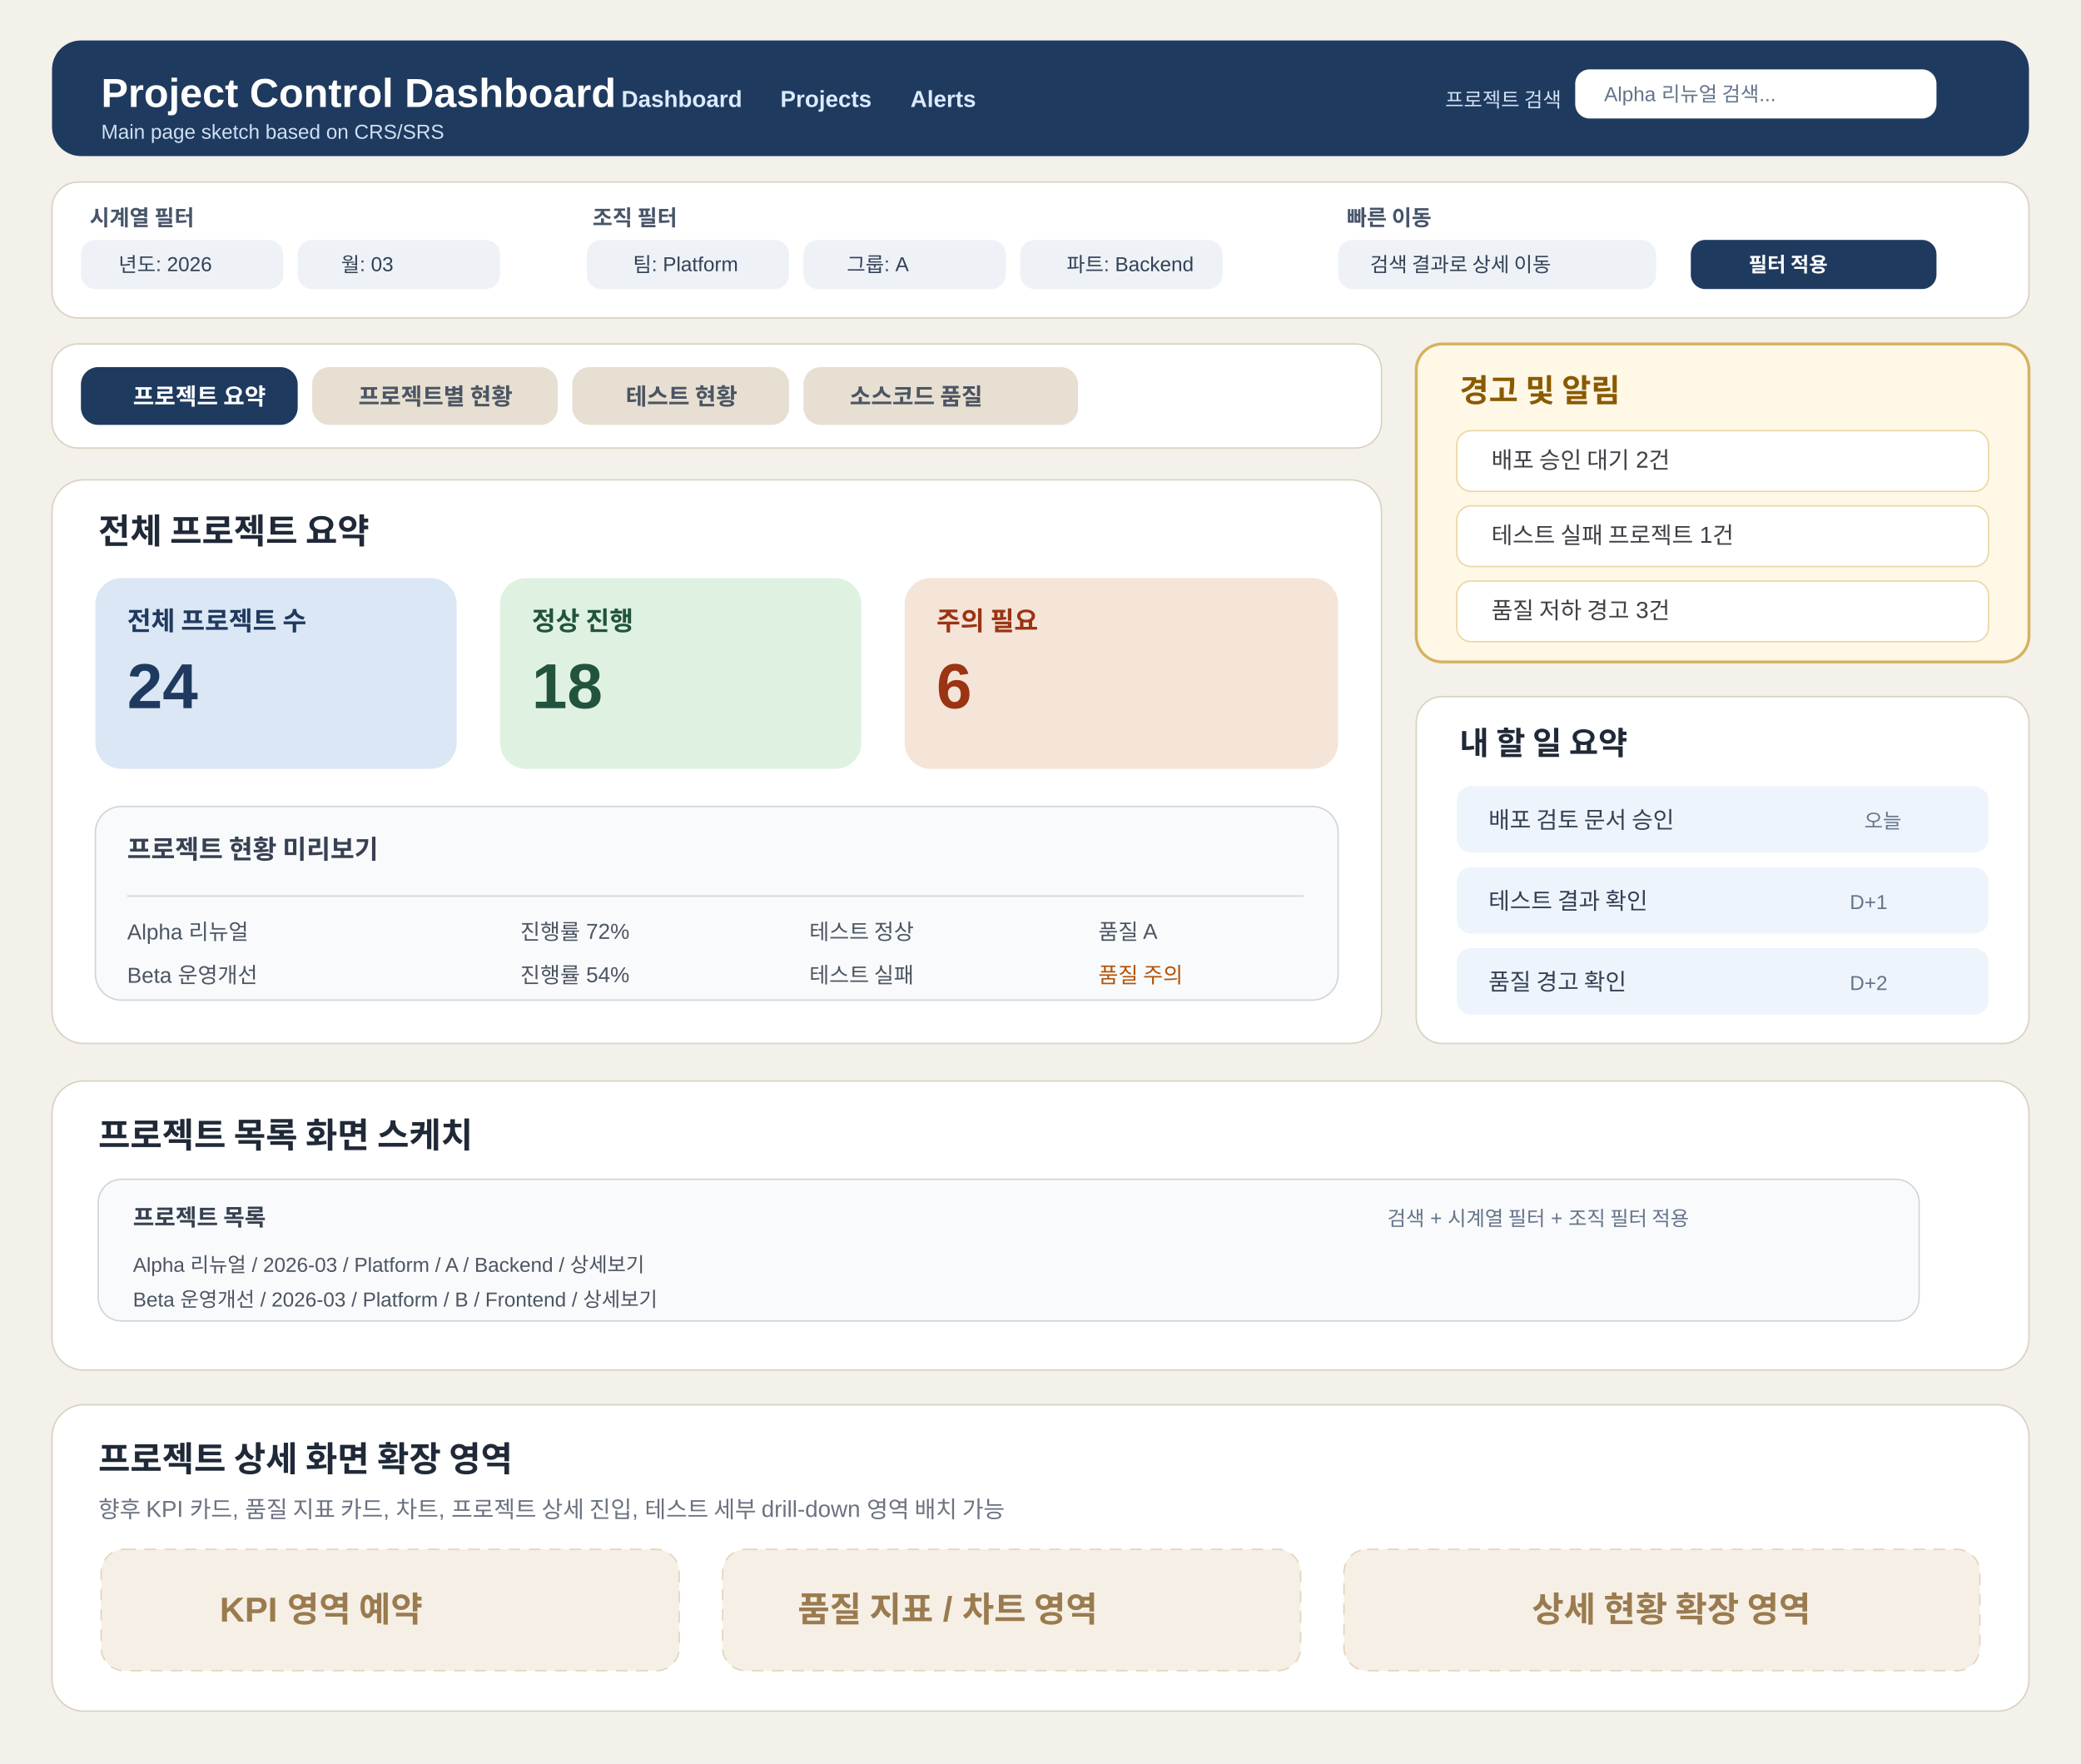
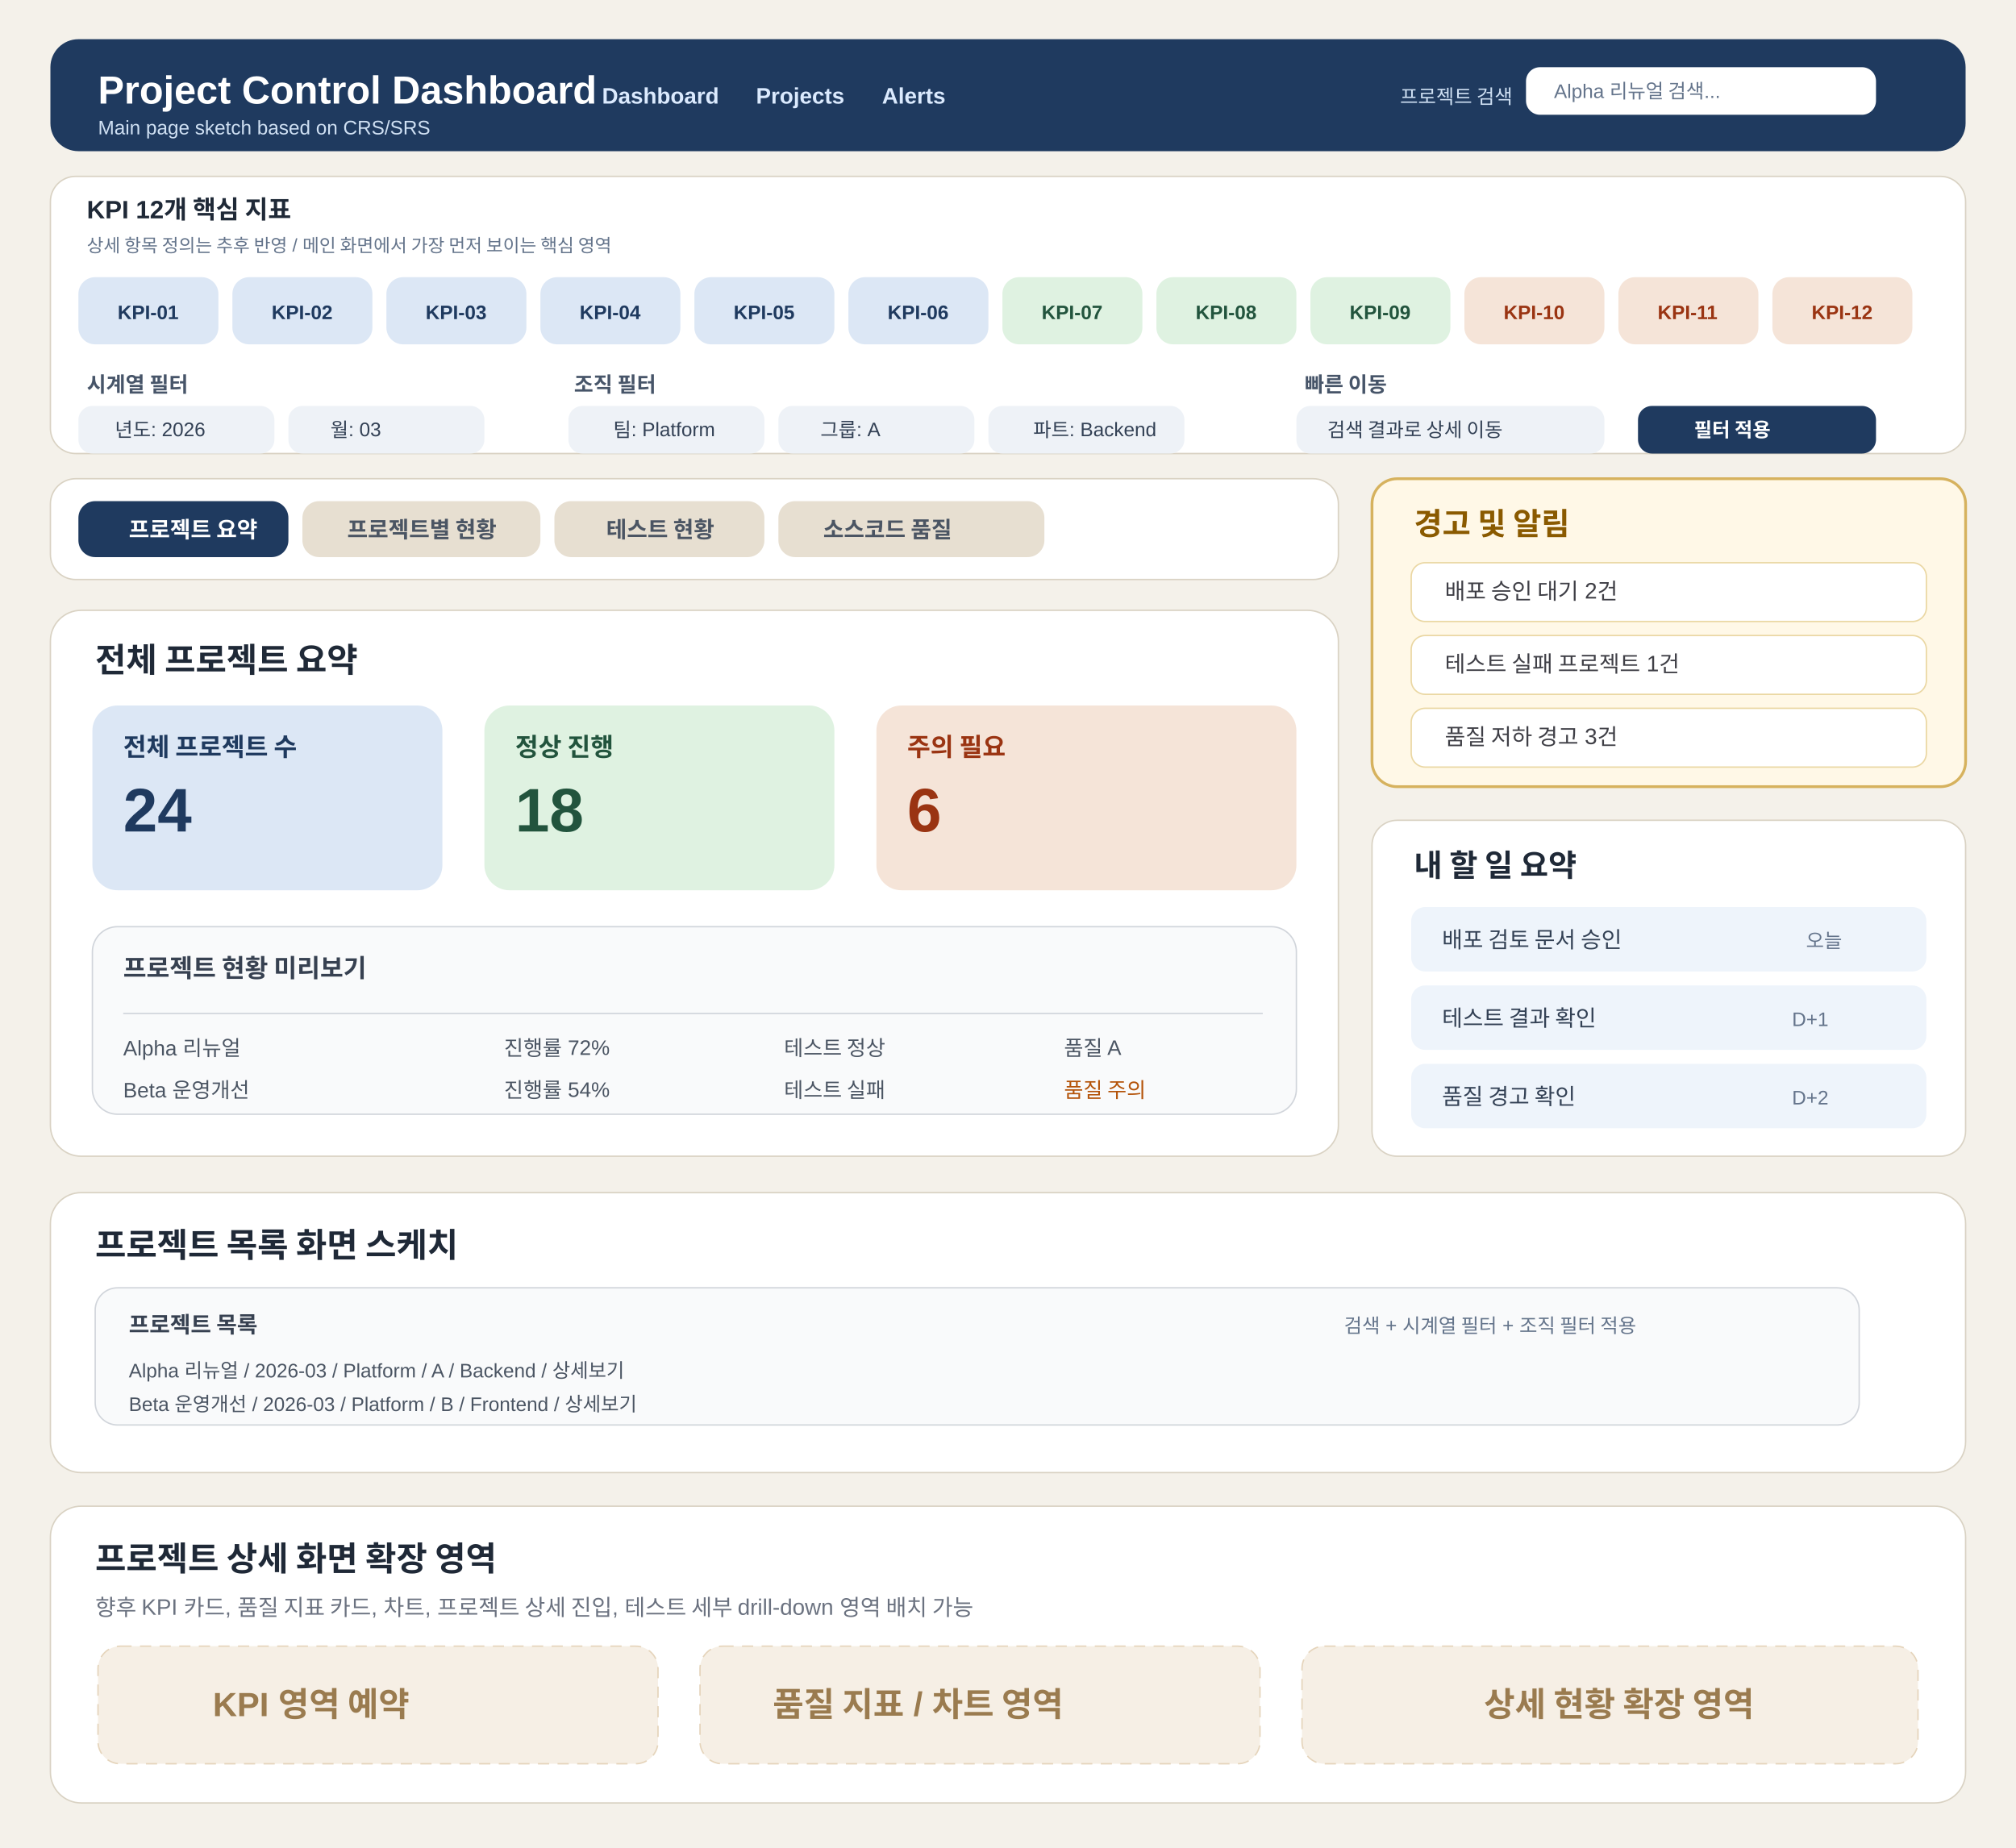
- <svg xmlns="http://www.w3.org/2000/svg" width="1440" height="1220" viewBox="0 0 1440 1220">
-   <rect width="1440" height="1220" fill="#f4f1ea" />
+ <svg xmlns="http://www.w3.org/2000/svg" width="1440" height="1320" viewBox="0 0 1440 1320">
+   <rect width="1440" height="1320" fill="#f4f1ea" />
  <rect x="36" y="28" width="1368" height="80" rx="20" fill="#1f3a5f" />
  <text x="70" y="74" font-family="Arial, sans-serif" font-size="28" font-weight="700" fill="#ffffff">Project Control Dashboard</text>
  <text x="70" y="96" font-family="Arial, sans-serif" font-size="14" fill="#cfe0f3">Main page sketch based on CRS/SRS</text>
  <text x="430" y="74" font-family="Arial, sans-serif" font-size="16" font-weight="700" fill="#dbeafe">Dashboard</text>
  <text x="540" y="74" font-family="Arial, sans-serif" font-size="16" font-weight="700" fill="#dbeafe">Projects</text>
  <text x="630" y="74" font-family="Arial, sans-serif" font-size="16" font-weight="700" fill="#dbeafe">Alerts</text>
  <text x="1000" y="74" font-family="Arial, sans-serif" font-size="14" fill="#cfe0f3">프로젝트 검색</text>
  <rect x="1090" y="48" width="250" height="34" rx="10" fill="#ffffff" />
  <text x="1110" y="70" font-family="Arial, sans-serif" font-size="14" fill="#64748b">Alpha 리뉴얼 검색...</text>
-   <rect x="36" y="126" width="1368" height="94" rx="18" fill="#ffffff" stroke="#d9d2c3" />
-   <text x="62" y="156" font-family="Arial, sans-serif" font-size="15" font-weight="700" fill="#475569">시계열 필터</text>
-   <rect x="56" y="166" width="140" height="34" rx="10" fill="#eef2f7" />
-   <rect x="206" y="166" width="140" height="34" rx="10" fill="#eef2f7" />
-   <text x="82" y="188" font-family="Arial, sans-serif" font-size="14" fill="#334155">년도: 2026</text>
-   <text x="236" y="188" font-family="Arial, sans-serif" font-size="14" fill="#334155">월: 03</text>
-   <text x="410" y="156" font-family="Arial, sans-serif" font-size="15" font-weight="700" fill="#475569">조직 필터</text>
-   <rect x="406" y="166" width="140" height="34" rx="10" fill="#eef2f7" />
-   <rect x="556" y="166" width="140" height="34" rx="10" fill="#eef2f7" />
-   <rect x="706" y="166" width="140" height="34" rx="10" fill="#eef2f7" />
-   <text x="438" y="188" font-family="Arial, sans-serif" font-size="14" fill="#334155">팀: Platform</text>
-   <text x="586" y="188" font-family="Arial, sans-serif" font-size="14" fill="#334155">그룹: A</text>
-   <text x="738" y="188" font-family="Arial, sans-serif" font-size="14" fill="#334155">파트: Backend</text>
-   <text x="932" y="156" font-family="Arial, sans-serif" font-size="15" font-weight="700" fill="#475569">빠른 이동</text>
-   <rect x="926" y="166" width="220" height="34" rx="10" fill="#eef2f7" />
-   <text x="948" y="188" font-family="Arial, sans-serif" font-size="14" fill="#334155">검색 결과로 상세 이동</text>
-   <rect x="1170" y="166" width="170" height="34" rx="10" fill="#1f3a5f" />
-   <text x="1210" y="188" font-family="Arial, sans-serif" font-size="14" font-weight="700" fill="#ffffff">필터 적용</text>
-   <rect x="36" y="238" width="920" height="72" rx="18" fill="#ffffff" stroke="#d9d2c3" />
-   <rect x="56" y="254" width="150" height="40" rx="12" fill="#1f3a5f" />
-   <rect x="216" y="254" width="170" height="40" rx="12" fill="#e7dfd1" />
-   <rect x="396" y="254" width="150" height="40" rx="12" fill="#e7dfd1" />
-   <rect x="556" y="254" width="190" height="40" rx="12" fill="#e7dfd1" />
-   <text x="92" y="280" font-family="Arial, sans-serif" font-size="16" font-weight="700" fill="#ffffff">프로젝트 요약</text>
-   <text x="248" y="280" font-family="Arial, sans-serif" font-size="16" font-weight="700" fill="#4b5563">프로젝트별 현황</text>
-   <text x="433" y="280" font-family="Arial, sans-serif" font-size="16" font-weight="700" fill="#4b5563">테스트 현황</text>
-   <text x="588" y="280" font-family="Arial, sans-serif" font-size="16" font-weight="700" fill="#4b5563">소스코드 품질</text>
-   <rect x="980" y="238" width="424" height="220" rx="18" fill="#fff8e7" stroke="#d6b25e" stroke-width="2" />
-   <text x="1010" y="278" font-family="Arial, sans-serif" font-size="22" font-weight="700" fill="#8a5a00">경고 및 알림</text>
-   <rect x="1008" y="298" width="368" height="42" rx="10" fill="#ffffff" stroke="#ead7a3" />
-   <rect x="1008" y="350" width="368" height="42" rx="10" fill="#ffffff" stroke="#ead7a3" />
+   <rect x="36" y="126" width="1368" height="198" rx="18" fill="#ffffff" stroke="#d9d2c3" />
+   <text x="62" y="156" font-family="Arial, sans-serif" font-size="18" font-weight="700" fill="#1f2937">KPI 12개 핵심 지표</text>
+   <text x="62" y="180" font-family="Arial, sans-serif" font-size="13" fill="#64748b">상세 항목 정의는 추후 반영 / 메인 화면에서 가장 먼저 보이는 핵심 영역</text>
+   <rect x="56" y="198" width="100" height="48" rx="12" fill="#dce7f5" />
+   <rect x="166" y="198" width="100" height="48" rx="12" fill="#dce7f5" />
+   <rect x="276" y="198" width="100" height="48" rx="12" fill="#dce7f5" />
+   <rect x="386" y="198" width="100" height="48" rx="12" fill="#dce7f5" />
+   <rect x="496" y="198" width="100" height="48" rx="12" fill="#dce7f5" />
+   <rect x="606" y="198" width="100" height="48" rx="12" fill="#dce7f5" />
+   <rect x="716" y="198" width="100" height="48" rx="12" fill="#dff2e1" />
+   <rect x="826" y="198" width="100" height="48" rx="12" fill="#dff2e1" />
+   <rect x="936" y="198" width="100" height="48" rx="12" fill="#dff2e1" />
+   <rect x="1046" y="198" width="100" height="48" rx="12" fill="#f5e4d8" />
+   <rect x="1156" y="198" width="100" height="48" rx="12" fill="#f5e4d8" />
+   <rect x="1266" y="198" width="100" height="48" rx="12" fill="#f5e4d8" />
+   <text x="84" y="228" font-family="Arial, sans-serif" font-size="14" font-weight="700" fill="#1f3a5f">KPI-01</text>
+   <text x="194" y="228" font-family="Arial, sans-serif" font-size="14" font-weight="700" fill="#1f3a5f">KPI-02</text>
+   <text x="304" y="228" font-family="Arial, sans-serif" font-size="14" font-weight="700" fill="#1f3a5f">KPI-03</text>
+   <text x="414" y="228" font-family="Arial, sans-serif" font-size="14" font-weight="700" fill="#1f3a5f">KPI-04</text>
+   <text x="524" y="228" font-family="Arial, sans-serif" font-size="14" font-weight="700" fill="#1f3a5f">KPI-05</text>
+   <text x="634" y="228" font-family="Arial, sans-serif" font-size="14" font-weight="700" fill="#1f3a5f">KPI-06</text>
+   <text x="744" y="228" font-family="Arial, sans-serif" font-size="14" font-weight="700" fill="#22543d">KPI-07</text>
+   <text x="854" y="228" font-family="Arial, sans-serif" font-size="14" font-weight="700" fill="#22543d">KPI-08</text>
+   <text x="964" y="228" font-family="Arial, sans-serif" font-size="14" font-weight="700" fill="#22543d">KPI-09</text>
+   <text x="1074" y="228" font-family="Arial, sans-serif" font-size="14" font-weight="700" fill="#9a3412">KPI-10</text>
+   <text x="1184" y="228" font-family="Arial, sans-serif" font-size="14" font-weight="700" fill="#9a3412">KPI-11</text>
+   <text x="1294" y="228" font-family="Arial, sans-serif" font-size="14" font-weight="700" fill="#9a3412">KPI-12</text>
+   <text x="62" y="280" font-family="Arial, sans-serif" font-size="15" font-weight="700" fill="#475569">시계열 필터</text>
+   <rect x="56" y="290" width="140" height="34" rx="10" fill="#eef2f7" />
+   <rect x="206" y="290" width="140" height="34" rx="10" fill="#eef2f7" />
+   <text x="82" y="312" font-family="Arial, sans-serif" font-size="14" fill="#334155">년도: 2026</text>
+   <text x="236" y="312" font-family="Arial, sans-serif" font-size="14" fill="#334155">월: 03</text>
+   <text x="410" y="280" font-family="Arial, sans-serif" font-size="15" font-weight="700" fill="#475569">조직 필터</text>
+   <rect x="406" y="290" width="140" height="34" rx="10" fill="#eef2f7" />
+   <rect x="556" y="290" width="140" height="34" rx="10" fill="#eef2f7" />
+   <rect x="706" y="290" width="140" height="34" rx="10" fill="#eef2f7" />
+   <text x="438" y="312" font-family="Arial, sans-serif" font-size="14" fill="#334155">팀: Platform</text>
+   <text x="586" y="312" font-family="Arial, sans-serif" font-size="14" fill="#334155">그룹: A</text>
+   <text x="738" y="312" font-family="Arial, sans-serif" font-size="14" fill="#334155">파트: Backend</text>
+   <text x="932" y="280" font-family="Arial, sans-serif" font-size="15" font-weight="700" fill="#475569">빠른 이동</text>
+   <rect x="926" y="290" width="220" height="34" rx="10" fill="#eef2f7" />
+   <text x="948" y="312" font-family="Arial, sans-serif" font-size="14" fill="#334155">검색 결과로 상세 이동</text>
+   <rect x="1170" y="290" width="170" height="34" rx="10" fill="#1f3a5f" />
+   <text x="1210" y="312" font-family="Arial, sans-serif" font-size="14" font-weight="700" fill="#ffffff">필터 적용</text>
+   <rect x="36" y="342" width="920" height="72" rx="18" fill="#ffffff" stroke="#d9d2c3" />
+   <rect x="56" y="358" width="150" height="40" rx="12" fill="#1f3a5f" />
+   <rect x="216" y="358" width="170" height="40" rx="12" fill="#e7dfd1" />
+   <rect x="396" y="358" width="150" height="40" rx="12" fill="#e7dfd1" />
+   <rect x="556" y="358" width="190" height="40" rx="12" fill="#e7dfd1" />
+   <text x="92" y="384" font-family="Arial, sans-serif" font-size="16" font-weight="700" fill="#ffffff">프로젝트 요약</text>
+   <text x="248" y="384" font-family="Arial, sans-serif" font-size="16" font-weight="700" fill="#4b5563">프로젝트별 현황</text>
+   <text x="433" y="384" font-family="Arial, sans-serif" font-size="16" font-weight="700" fill="#4b5563">테스트 현황</text>
+   <text x="588" y="384" font-family="Arial, sans-serif" font-size="16" font-weight="700" fill="#4b5563">소스코드 품질</text>
+   <rect x="980" y="342" width="424" height="220" rx="18" fill="#fff8e7" stroke="#d6b25e" stroke-width="2" />
+   <text x="1010" y="382" font-family="Arial, sans-serif" font-size="22" font-weight="700" fill="#8a5a00">경고 및 알림</text>
  <rect x="1008" y="402" width="368" height="42" rx="10" fill="#ffffff" stroke="#ead7a3" />
-   <text x="1032" y="324" font-family="Arial, sans-serif" font-size="16" fill="#3f3f46">배포 승인 대기 2건</text>
-   <text x="1032" y="376" font-family="Arial, sans-serif" font-size="16" fill="#3f3f46">테스트 실패 프로젝트 1건</text>
-   <text x="1032" y="428" font-family="Arial, sans-serif" font-size="16" fill="#3f3f46">품질 저하 경고 3건</text>
-   <rect x="36" y="332" width="920" height="390" rx="22" fill="#ffffff" stroke="#d9d2c3" />
-   <text x="68" y="376" font-family="Arial, sans-serif" font-size="24" font-weight="700" fill="#1f2937">전체 프로젝트 요약</text>
-   <rect x="66" y="400" width="250" height="132" rx="18" fill="#dce7f5" />
-   <rect x="346" y="400" width="250" height="132" rx="18" fill="#dff2e1" />
-   <rect x="626" y="400" width="300" height="132" rx="18" fill="#f5e4d8" />
-   <text x="88" y="436" font-family="Arial, sans-serif" font-size="18" font-weight="700" fill="#1f3a5f">전체 프로젝트 수</text>
-   <text x="88" y="490" font-family="Arial, sans-serif" font-size="44" font-weight="700" fill="#1f3a5f">24</text>
-   <text x="368" y="436" font-family="Arial, sans-serif" font-size="18" font-weight="700" fill="#22543d">정상 진행</text>
-   <text x="368" y="490" font-family="Arial, sans-serif" font-size="44" font-weight="700" fill="#22543d">18</text>
-   <text x="648" y="436" font-family="Arial, sans-serif" font-size="18" font-weight="700" fill="#9a3412">주의 필요</text>
-   <text x="648" y="490" font-family="Arial, sans-serif" font-size="44" font-weight="700" fill="#9a3412">6</text>
-   <rect x="66" y="558" width="860" height="134" rx="18" fill="#f9fafb" stroke="#d1d5db" />
-   <text x="88" y="594" font-family="Arial, sans-serif" font-size="18" font-weight="700" fill="#374151">프로젝트 현황 미리보기</text>
-   <line x1="88" y1="620" x2="902" y2="620" stroke="#d1d5db" />
-   <text x="88" y="650" font-family="Arial, sans-serif" font-size="15" fill="#4b5563">Alpha 리뉴얼</text>
-   <text x="360" y="650" font-family="Arial, sans-serif" font-size="15" fill="#4b5563">진행률 72%</text>
-   <text x="560" y="650" font-family="Arial, sans-serif" font-size="15" fill="#4b5563">테스트 정상</text>
-   <text x="760" y="650" font-family="Arial, sans-serif" font-size="15" fill="#4b5563">품질 A</text>
-   <text x="88" y="680" font-family="Arial, sans-serif" font-size="15" fill="#4b5563">Beta 운영개선</text>
-   <text x="360" y="680" font-family="Arial, sans-serif" font-size="15" fill="#4b5563">진행률 54%</text>
-   <text x="560" y="680" font-family="Arial, sans-serif" font-size="15" fill="#4b5563">테스트 실패</text>
-   <text x="760" y="680" font-family="Arial, sans-serif" font-size="15" fill="#b45309">품질 주의</text>
-   <rect x="980" y="482" width="424" height="240" rx="18" fill="#ffffff" stroke="#d9d2c3" />
-   <text x="1010" y="522" font-family="Arial, sans-serif" font-size="22" font-weight="700" fill="#1f2937">내 할 일 요약</text>
-   <rect x="1008" y="544" width="368" height="46" rx="10" fill="#eef4fb" />
-   <rect x="1008" y="600" width="368" height="46" rx="10" fill="#eef4fb" />
-   <rect x="1008" y="656" width="368" height="46" rx="10" fill="#eef4fb" />
-   <text x="1030" y="573" font-family="Arial, sans-serif" font-size="16" fill="#334155">배포 검토 문서 승인</text>
-   <text x="1290" y="573" font-family="Arial, sans-serif" font-size="14" fill="#64748b">오늘</text>
-   <text x="1030" y="629" font-family="Arial, sans-serif" font-size="16" fill="#334155">테스트 결과 확인</text>
-   <text x="1280" y="629" font-family="Arial, sans-serif" font-size="14" fill="#64748b">D+1</text>
-   <text x="1030" y="685" font-family="Arial, sans-serif" font-size="16" fill="#334155">품질 경고 확인</text>
-   <text x="1280" y="685" font-family="Arial, sans-serif" font-size="14" fill="#64748b">D+2</text>
-   <rect x="36" y="748" width="1368" height="200" rx="22" fill="#ffffff" stroke="#d9d2c3" />
-   <text x="68" y="794" font-family="Arial, sans-serif" font-size="24" font-weight="700" fill="#1f2937">프로젝트 목록 화면 스케치</text>
-   <rect x="68" y="816" width="1260" height="98" rx="16" fill="#f9fafb" stroke="#d1d5db" />
-   <text x="92" y="848" font-family="Arial, sans-serif" font-size="16" font-weight="700" fill="#374151">프로젝트 목록</text>
-   <text x="92" y="880" font-family="Arial, sans-serif" font-size="14" fill="#4b5563">Alpha 리뉴얼 / 2026-03 / Platform / A / Backend / 상세보기</text>
-   <text x="92" y="904" font-family="Arial, sans-serif" font-size="14" fill="#4b5563">Beta 운영개선 / 2026-03 / Platform / B / Frontend / 상세보기</text>
-   <text x="960" y="848" font-family="Arial, sans-serif" font-size="14" fill="#64748b">검색 + 시계열 필터 + 조직 필터 적용</text>
-   <rect x="36" y="972" width="1368" height="212" rx="22" fill="#ffffff" stroke="#d9d2c3" />
-   <text x="68" y="1018" font-family="Arial, sans-serif" font-size="24" font-weight="700" fill="#1f2937">프로젝트 상세 화면 확장 영역</text>
-   <text x="68" y="1050" font-family="Arial, sans-serif" font-size="16" fill="#6b7280">향후 KPI 카드, 품질 지표 카드, 차트, 프로젝트 상세 진입, 테스트 세부 drill-down 영역 배치 가능</text>
-   <rect x="70" y="1072" width="400" height="84" rx="16" fill="#f6efe5" stroke="#e5d4bb" stroke-dasharray="8 6" />
-   <rect x="500" y="1072" width="400" height="84" rx="16" fill="#f6efe5" stroke="#e5d4bb" stroke-dasharray="8 6" />
-   <rect x="930" y="1072" width="440" height="84" rx="16" fill="#f6efe5" stroke="#e5d4bb" stroke-dasharray="8 6" />
-   <text x="152" y="1122" font-family="Arial, sans-serif" font-size="24" font-weight="700" fill="#9a7b4f">KPI 영역 예약</text>
-   <text x="552" y="1122" font-family="Arial, sans-serif" font-size="24" font-weight="700" fill="#9a7b4f">품질 지표 / 차트 영역</text>
-   <text x="1060" y="1122" font-family="Arial, sans-serif" font-size="24" font-weight="700" fill="#9a7b4f">상세 현황 확장 영역</text>
+   <rect x="1008" y="454" width="368" height="42" rx="10" fill="#ffffff" stroke="#ead7a3" />
+   <rect x="1008" y="506" width="368" height="42" rx="10" fill="#ffffff" stroke="#ead7a3" />
+   <text x="1032" y="428" font-family="Arial, sans-serif" font-size="16" fill="#3f3f46">배포 승인 대기 2건</text>
+   <text x="1032" y="480" font-family="Arial, sans-serif" font-size="16" fill="#3f3f46">테스트 실패 프로젝트 1건</text>
+   <text x="1032" y="532" font-family="Arial, sans-serif" font-size="16" fill="#3f3f46">품질 저하 경고 3건</text>
+   <rect x="36" y="436" width="920" height="390" rx="22" fill="#ffffff" stroke="#d9d2c3" />
+   <text x="68" y="480" font-family="Arial, sans-serif" font-size="24" font-weight="700" fill="#1f2937">전체 프로젝트 요약</text>
+   <rect x="66" y="504" width="250" height="132" rx="18" fill="#dce7f5" />
+   <rect x="346" y="504" width="250" height="132" rx="18" fill="#dff2e1" />
+   <rect x="626" y="504" width="300" height="132" rx="18" fill="#f5e4d8" />
+   <text x="88" y="540" font-family="Arial, sans-serif" font-size="18" font-weight="700" fill="#1f3a5f">전체 프로젝트 수</text>
+   <text x="88" y="594" font-family="Arial, sans-serif" font-size="44" font-weight="700" fill="#1f3a5f">24</text>
+   <text x="368" y="540" font-family="Arial, sans-serif" font-size="18" font-weight="700" fill="#22543d">정상 진행</text>
+   <text x="368" y="594" font-family="Arial, sans-serif" font-size="44" font-weight="700" fill="#22543d">18</text>
+   <text x="648" y="540" font-family="Arial, sans-serif" font-size="18" font-weight="700" fill="#9a3412">주의 필요</text>
+   <text x="648" y="594" font-family="Arial, sans-serif" font-size="44" font-weight="700" fill="#9a3412">6</text>
+   <rect x="66" y="662" width="860" height="134" rx="18" fill="#f9fafb" stroke="#d1d5db" />
+   <text x="88" y="698" font-family="Arial, sans-serif" font-size="18" font-weight="700" fill="#374151">프로젝트 현황 미리보기</text>
+   <line x1="88" y1="724" x2="902" y2="724" stroke="#d1d5db" />
+   <text x="88" y="754" font-family="Arial, sans-serif" font-size="15" fill="#4b5563">Alpha 리뉴얼</text>
+   <text x="360" y="754" font-family="Arial, sans-serif" font-size="15" fill="#4b5563">진행률 72%</text>
+   <text x="560" y="754" font-family="Arial, sans-serif" font-size="15" fill="#4b5563">테스트 정상</text>
+   <text x="760" y="754" font-family="Arial, sans-serif" font-size="15" fill="#4b5563">품질 A</text>
+   <text x="88" y="784" font-family="Arial, sans-serif" font-size="15" fill="#4b5563">Beta 운영개선</text>
+   <text x="360" y="784" font-family="Arial, sans-serif" font-size="15" fill="#4b5563">진행률 54%</text>
+   <text x="560" y="784" font-family="Arial, sans-serif" font-size="15" fill="#4b5563">테스트 실패</text>
+   <text x="760" y="784" font-family="Arial, sans-serif" font-size="15" fill="#b45309">품질 주의</text>
+   <rect x="980" y="586" width="424" height="240" rx="18" fill="#ffffff" stroke="#d9d2c3" />
+   <text x="1010" y="626" font-family="Arial, sans-serif" font-size="22" font-weight="700" fill="#1f2937">내 할 일 요약</text>
+   <rect x="1008" y="648" width="368" height="46" rx="10" fill="#eef4fb" />
+   <rect x="1008" y="704" width="368" height="46" rx="10" fill="#eef4fb" />
+   <rect x="1008" y="760" width="368" height="46" rx="10" fill="#eef4fb" />
+   <text x="1030" y="677" font-family="Arial, sans-serif" font-size="16" fill="#334155">배포 검토 문서 승인</text>
+   <text x="1290" y="677" font-family="Arial, sans-serif" font-size="14" fill="#64748b">오늘</text>
+   <text x="1030" y="733" font-family="Arial, sans-serif" font-size="16" fill="#334155">테스트 결과 확인</text>
+   <text x="1280" y="733" font-family="Arial, sans-serif" font-size="14" fill="#64748b">D+1</text>
+   <text x="1030" y="789" font-family="Arial, sans-serif" font-size="16" fill="#334155">품질 경고 확인</text>
+   <text x="1280" y="789" font-family="Arial, sans-serif" font-size="14" fill="#64748b">D+2</text>
+   <rect x="36" y="852" width="1368" height="200" rx="22" fill="#ffffff" stroke="#d9d2c3" />
+   <text x="68" y="898" font-family="Arial, sans-serif" font-size="24" font-weight="700" fill="#1f2937">프로젝트 목록 화면 스케치</text>
+   <rect x="68" y="920" width="1260" height="98" rx="16" fill="#f9fafb" stroke="#d1d5db" />
+   <text x="92" y="952" font-family="Arial, sans-serif" font-size="16" font-weight="700" fill="#374151">프로젝트 목록</text>
+   <text x="92" y="984" font-family="Arial, sans-serif" font-size="14" fill="#4b5563">Alpha 리뉴얼 / 2026-03 / Platform / A / Backend / 상세보기</text>
+   <text x="92" y="1008" font-family="Arial, sans-serif" font-size="14" fill="#4b5563">Beta 운영개선 / 2026-03 / Platform / B / Frontend / 상세보기</text>
+   <text x="960" y="952" font-family="Arial, sans-serif" font-size="14" fill="#64748b">검색 + 시계열 필터 + 조직 필터 적용</text>
+   <rect x="36" y="1076" width="1368" height="212" rx="22" fill="#ffffff" stroke="#d9d2c3" />
+   <text x="68" y="1122" font-family="Arial, sans-serif" font-size="24" font-weight="700" fill="#1f2937">프로젝트 상세 화면 확장 영역</text>
+   <text x="68" y="1154" font-family="Arial, sans-serif" font-size="16" fill="#6b7280">향후 KPI 카드, 품질 지표 카드, 차트, 프로젝트 상세 진입, 테스트 세부 drill-down 영역 배치 가능</text>
+   <rect x="70" y="1176" width="400" height="84" rx="16" fill="#f6efe5" stroke="#e5d4bb" stroke-dasharray="8 6" />
+   <rect x="500" y="1176" width="400" height="84" rx="16" fill="#f6efe5" stroke="#e5d4bb" stroke-dasharray="8 6" />
+   <rect x="930" y="1176" width="440" height="84" rx="16" fill="#f6efe5" stroke="#e5d4bb" stroke-dasharray="8 6" />
+   <text x="152" y="1226" font-family="Arial, sans-serif" font-size="24" font-weight="700" fill="#9a7b4f">KPI 영역 예약</text>
+   <text x="552" y="1226" font-family="Arial, sans-serif" font-size="24" font-weight="700" fill="#9a7b4f">품질 지표 / 차트 영역</text>
+   <text x="1060" y="1226" font-family="Arial, sans-serif" font-size="24" font-weight="700" fill="#9a7b4f">상세 현황 확장 영역</text>
</svg>
